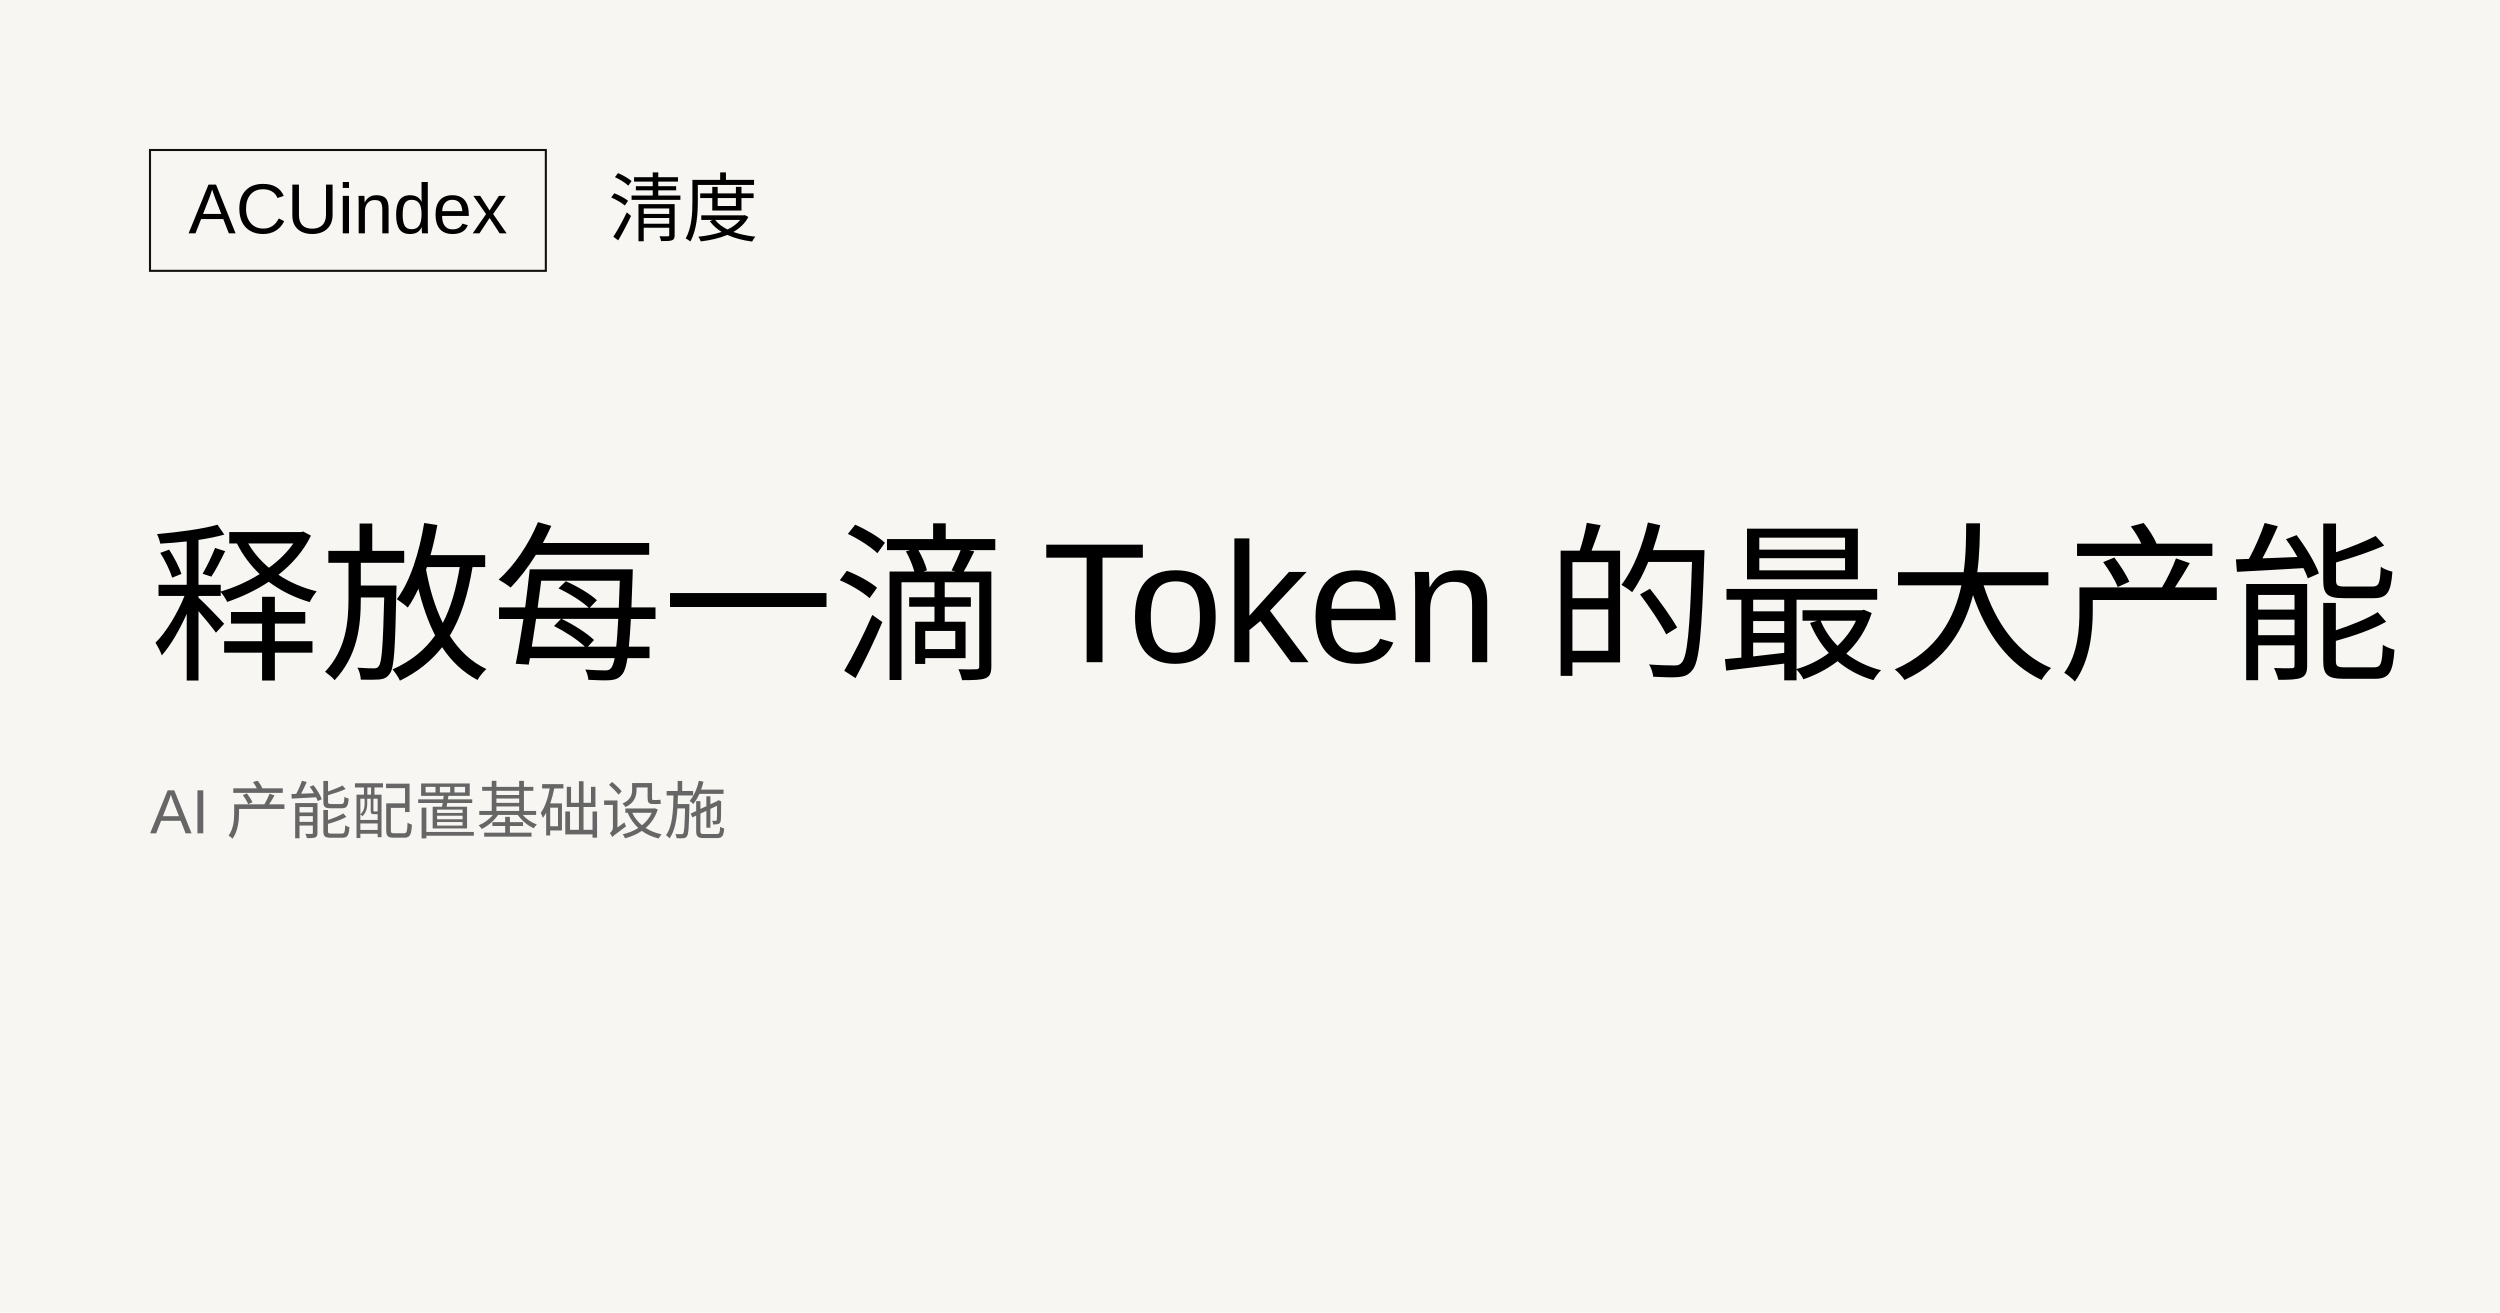
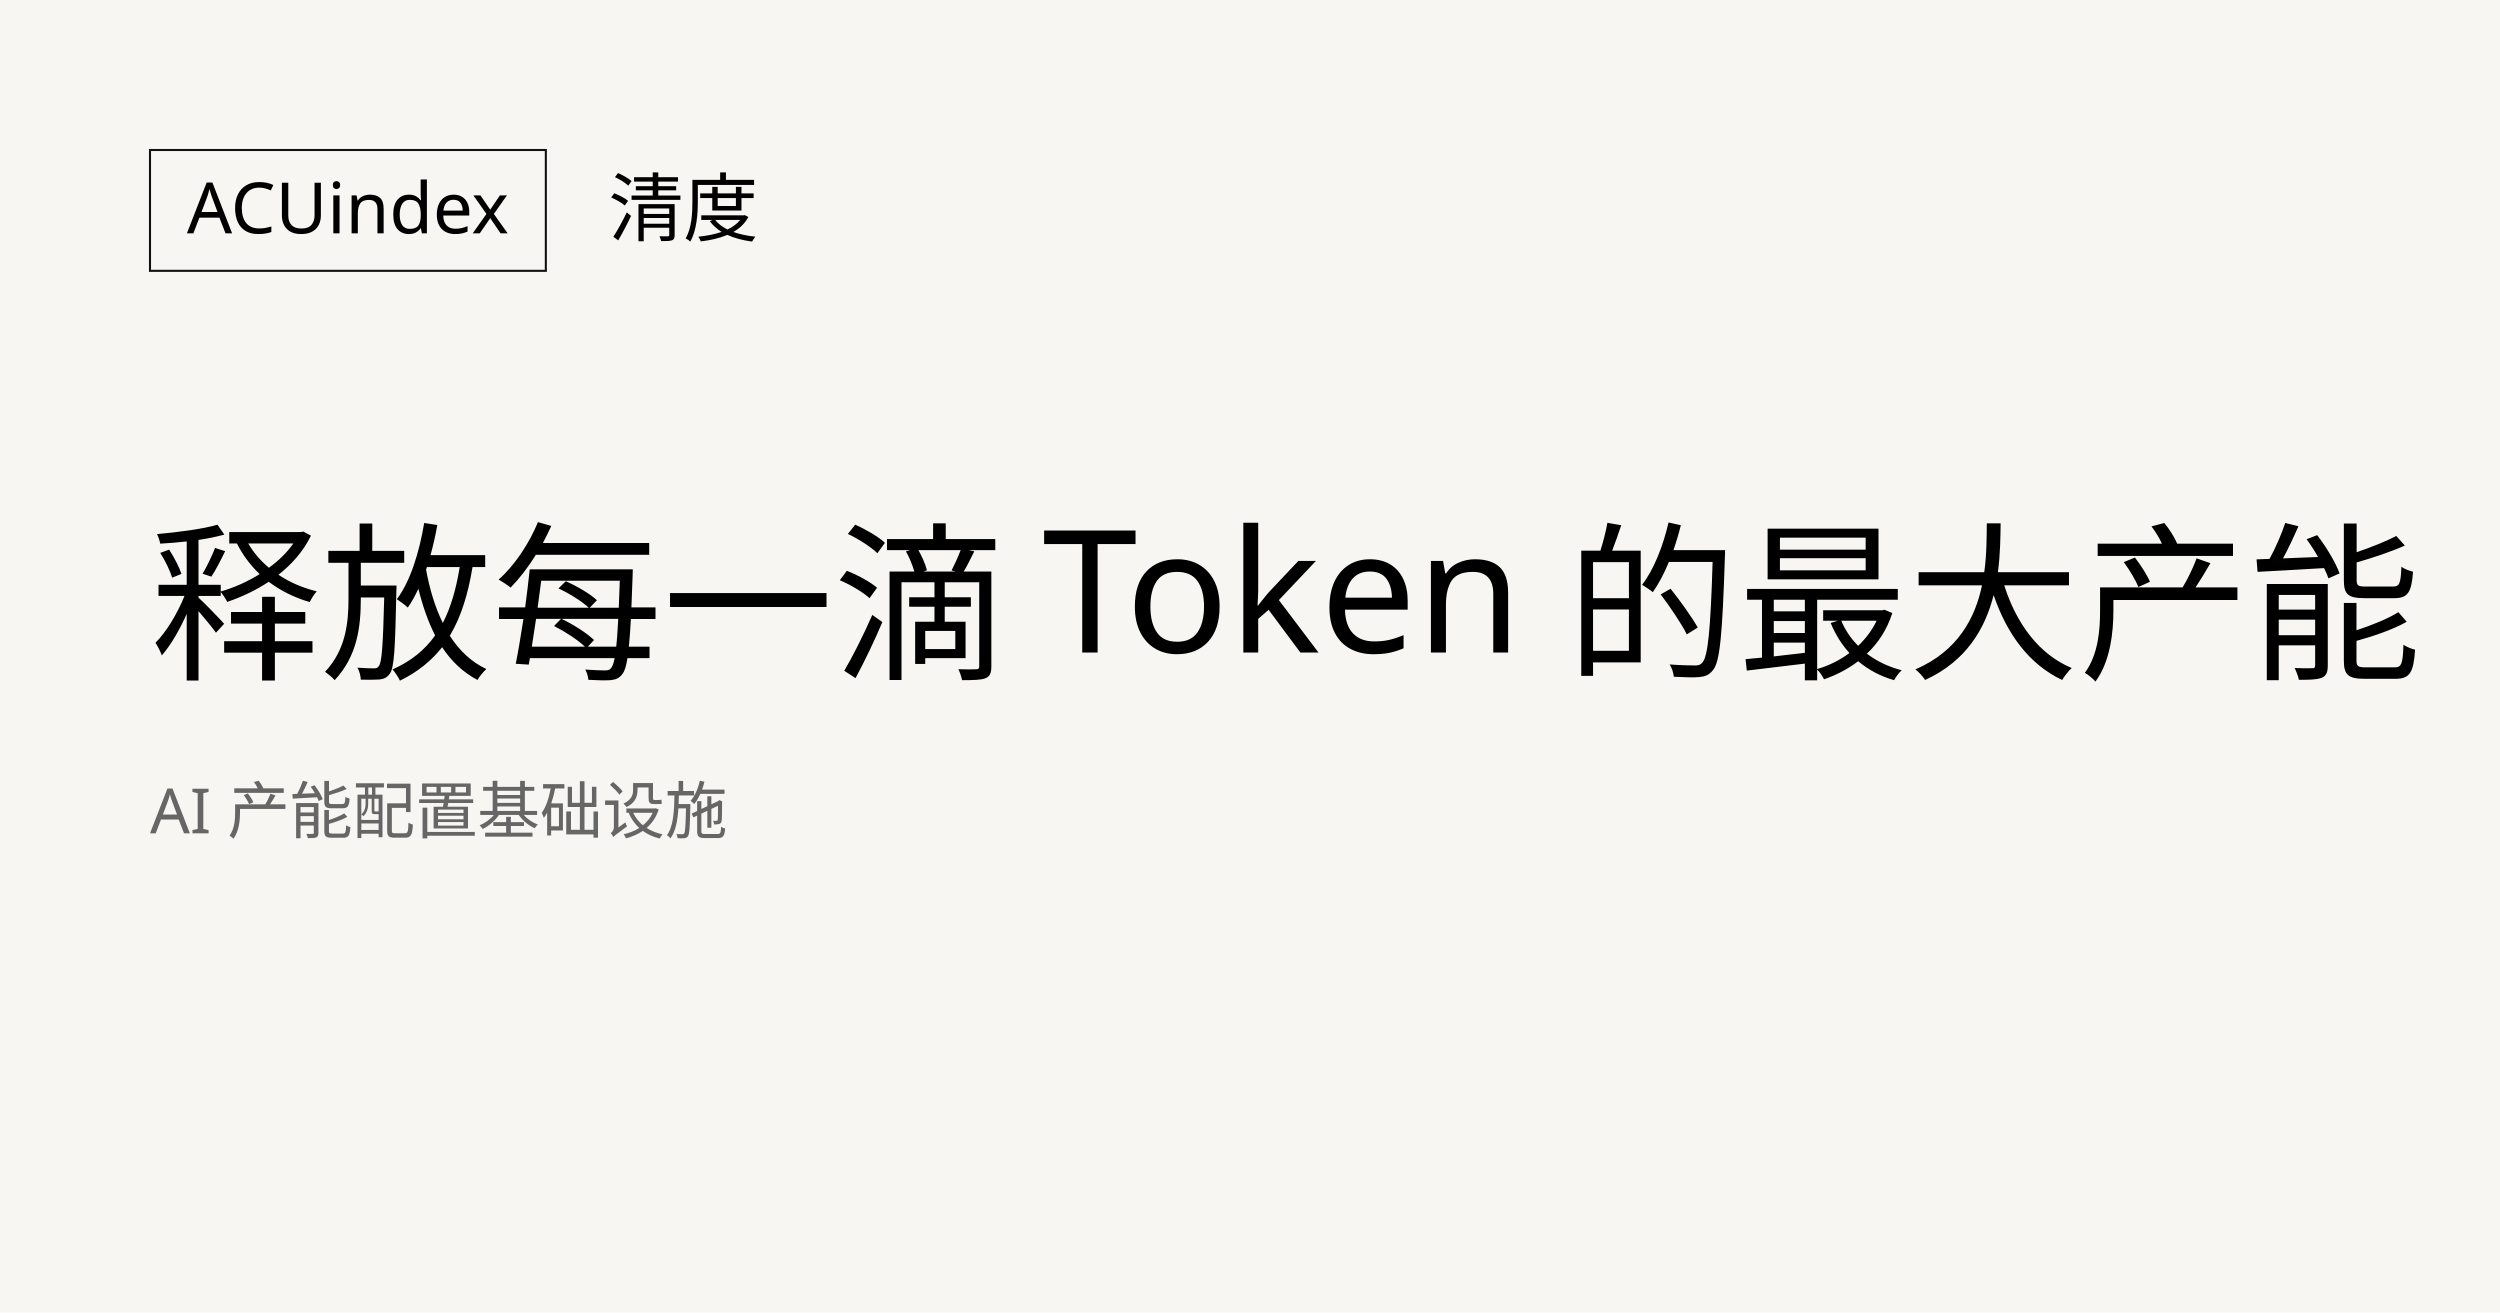
<svg xmlns="http://www.w3.org/2000/svg" width="1200" height="630" viewBox="0 0 1200 630">
  <rect width="1200" height="630" fill="#f7f6f2" />
  <rect x="72" y="72" width="190" height="58" fill="none" stroke="#111" />
-   <text x="167" y="112" text-anchor="middle" font-family="Arial Narrow,Arial" font-size="34">ACUindex</text>
-   <text x="292" y="113" font-family="PingFang SC,Arial" font-size="36">清度</text>
-   <text x="72" y="320" font-family="PingFang SC,Arial" font-size="82">释放每一滴 Token 的最大产能</text>
-   <text x="72" y="400" font-family="PingFang SC,Arial" font-size="30" fill="#666">AI 产能配置基础设施</text>
+   <text x="167" y="112" text-anchor="middle" font-family="DIN Alternate,DIN Condensed,Arial Narrow,sans-serif" font-size="34">ACUindex</text>
+   <text x="292" y="113" font-family="PingFang SC,PingFang TC,Hiragino Sans GB,Microsoft YaHei,sans-serif" font-size="36">清度</text>
+   <text x="72" y="320" font-family="DIN Alternate,DIN Condensed,Arial Narrow,PingFang SC,PingFang TC,Hiragino Sans GB,Microsoft YaHei,sans-serif" font-size="82">释放每一滴 Token 的最大产能</text>
+   <text x="72" y="400" font-family="DIN Alternate,DIN Condensed,Arial Narrow,PingFang SC,PingFang TC,Hiragino Sans GB,Microsoft YaHei,sans-serif" font-size="30" fill="#666">AI 产能配置基础设施</text>
</svg>
